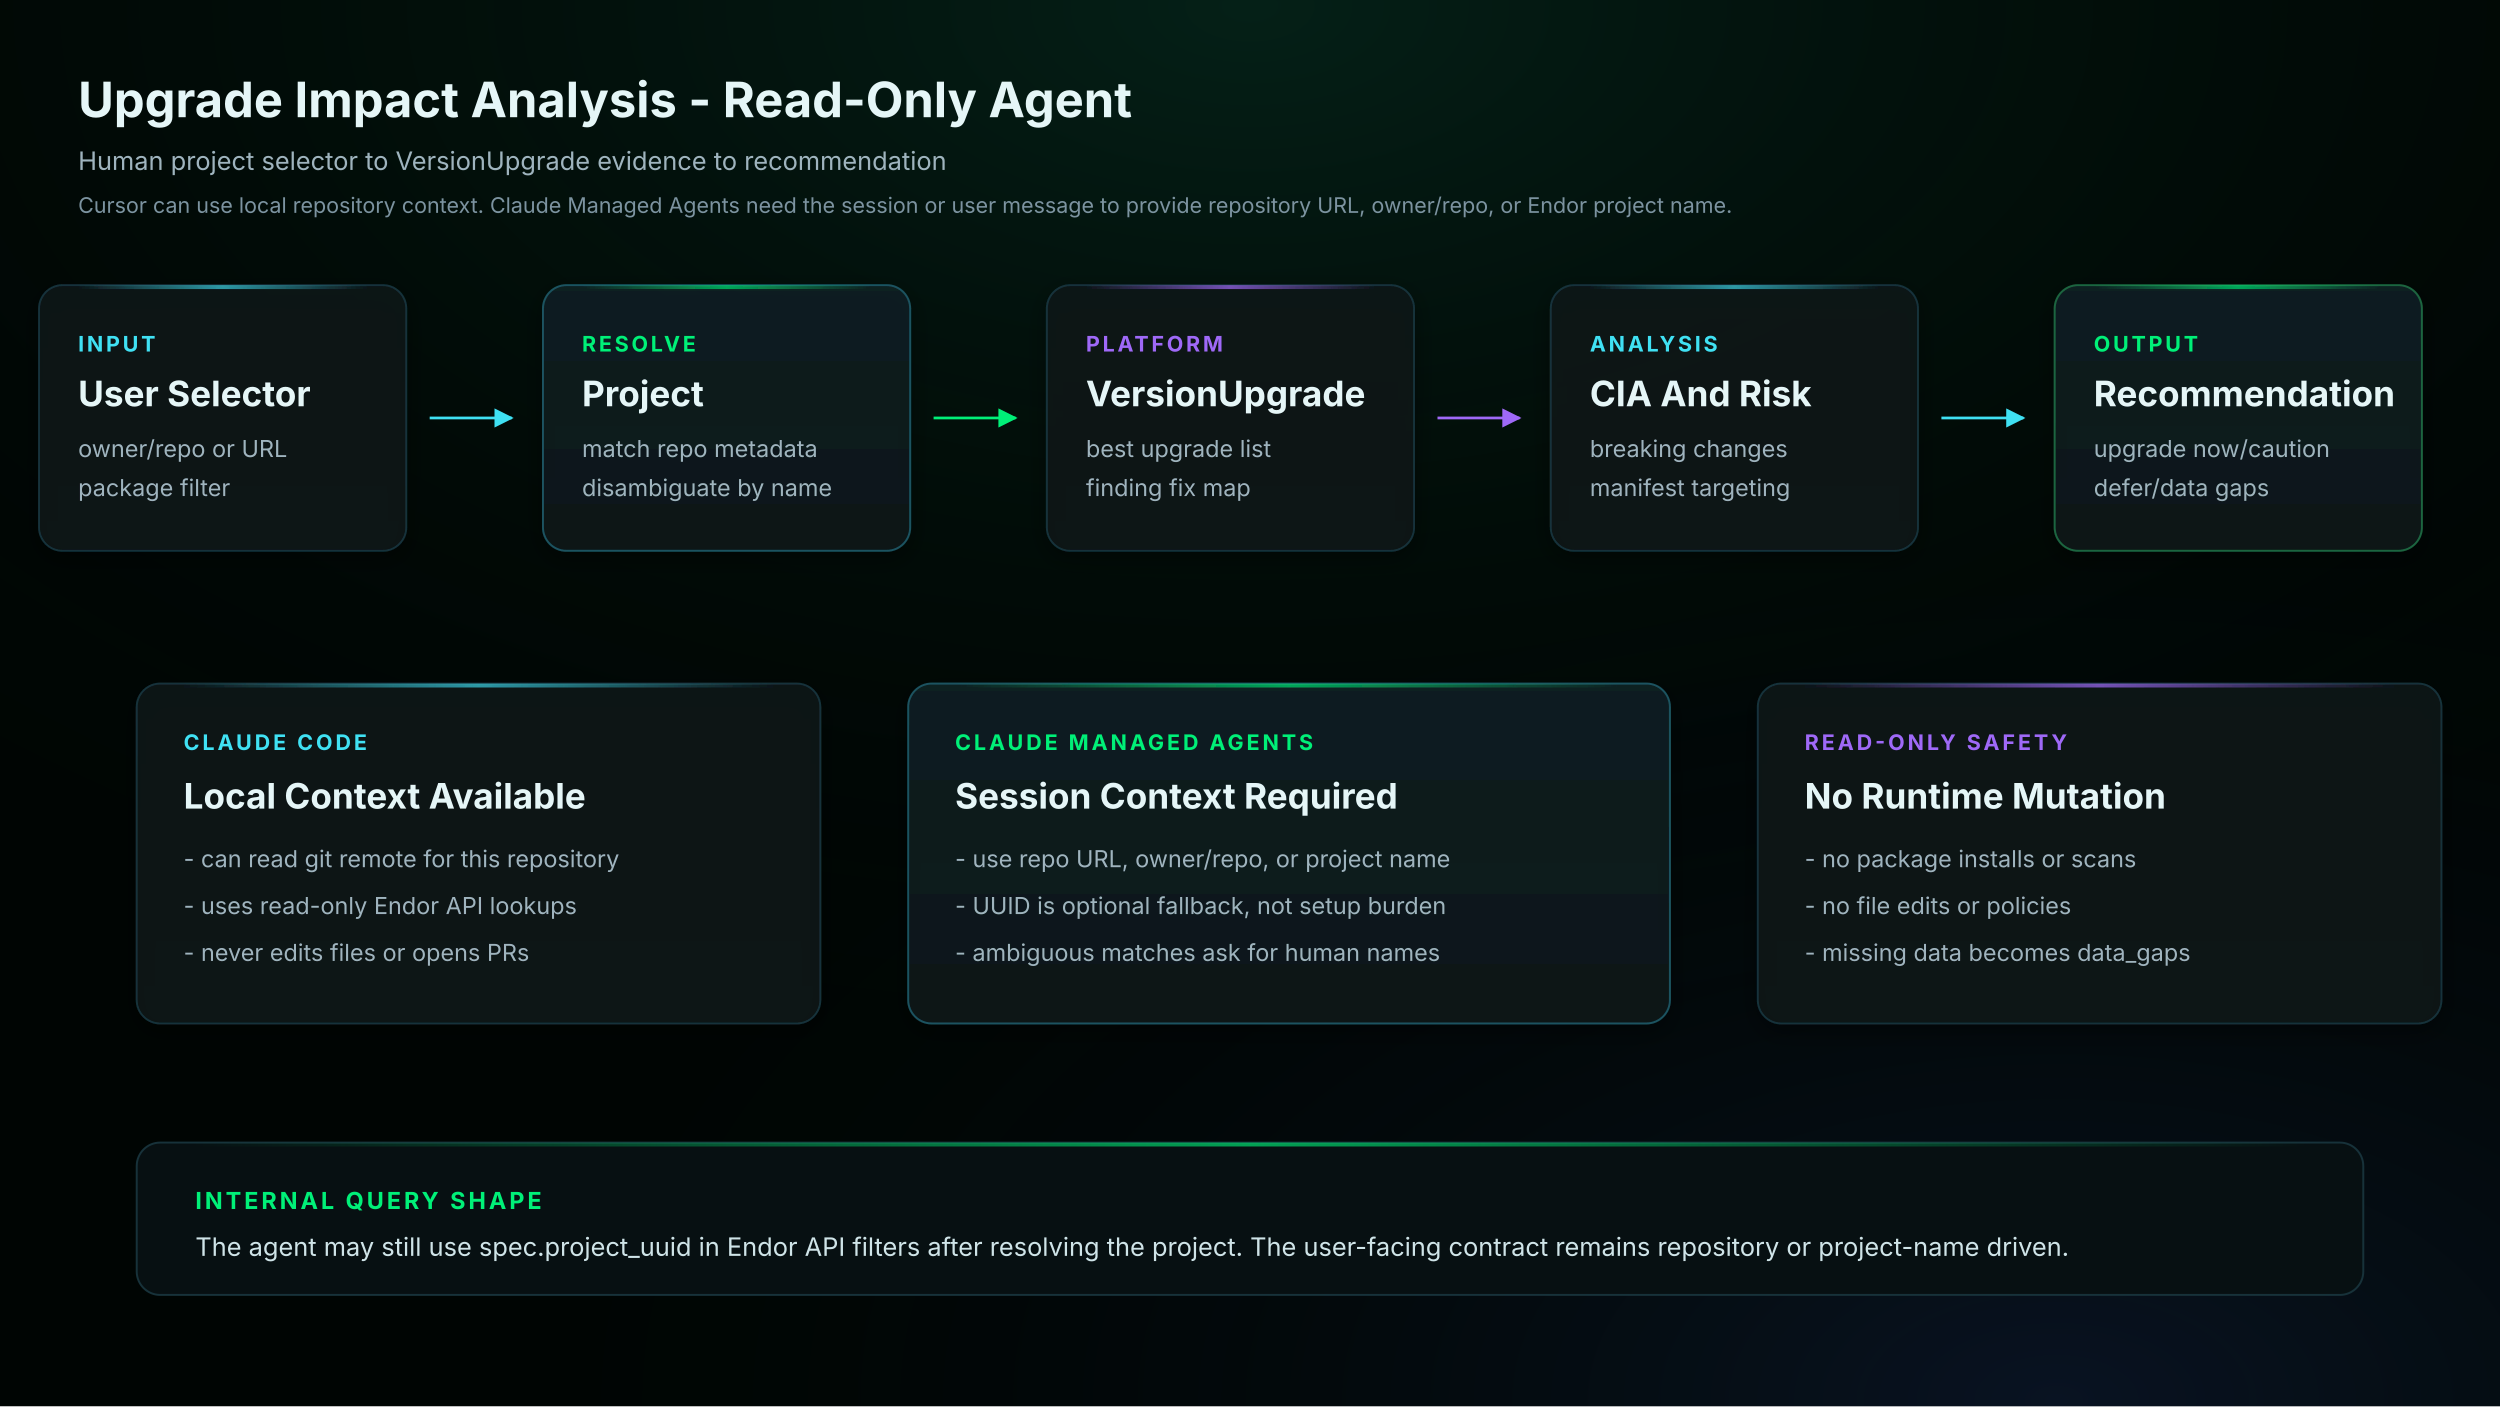
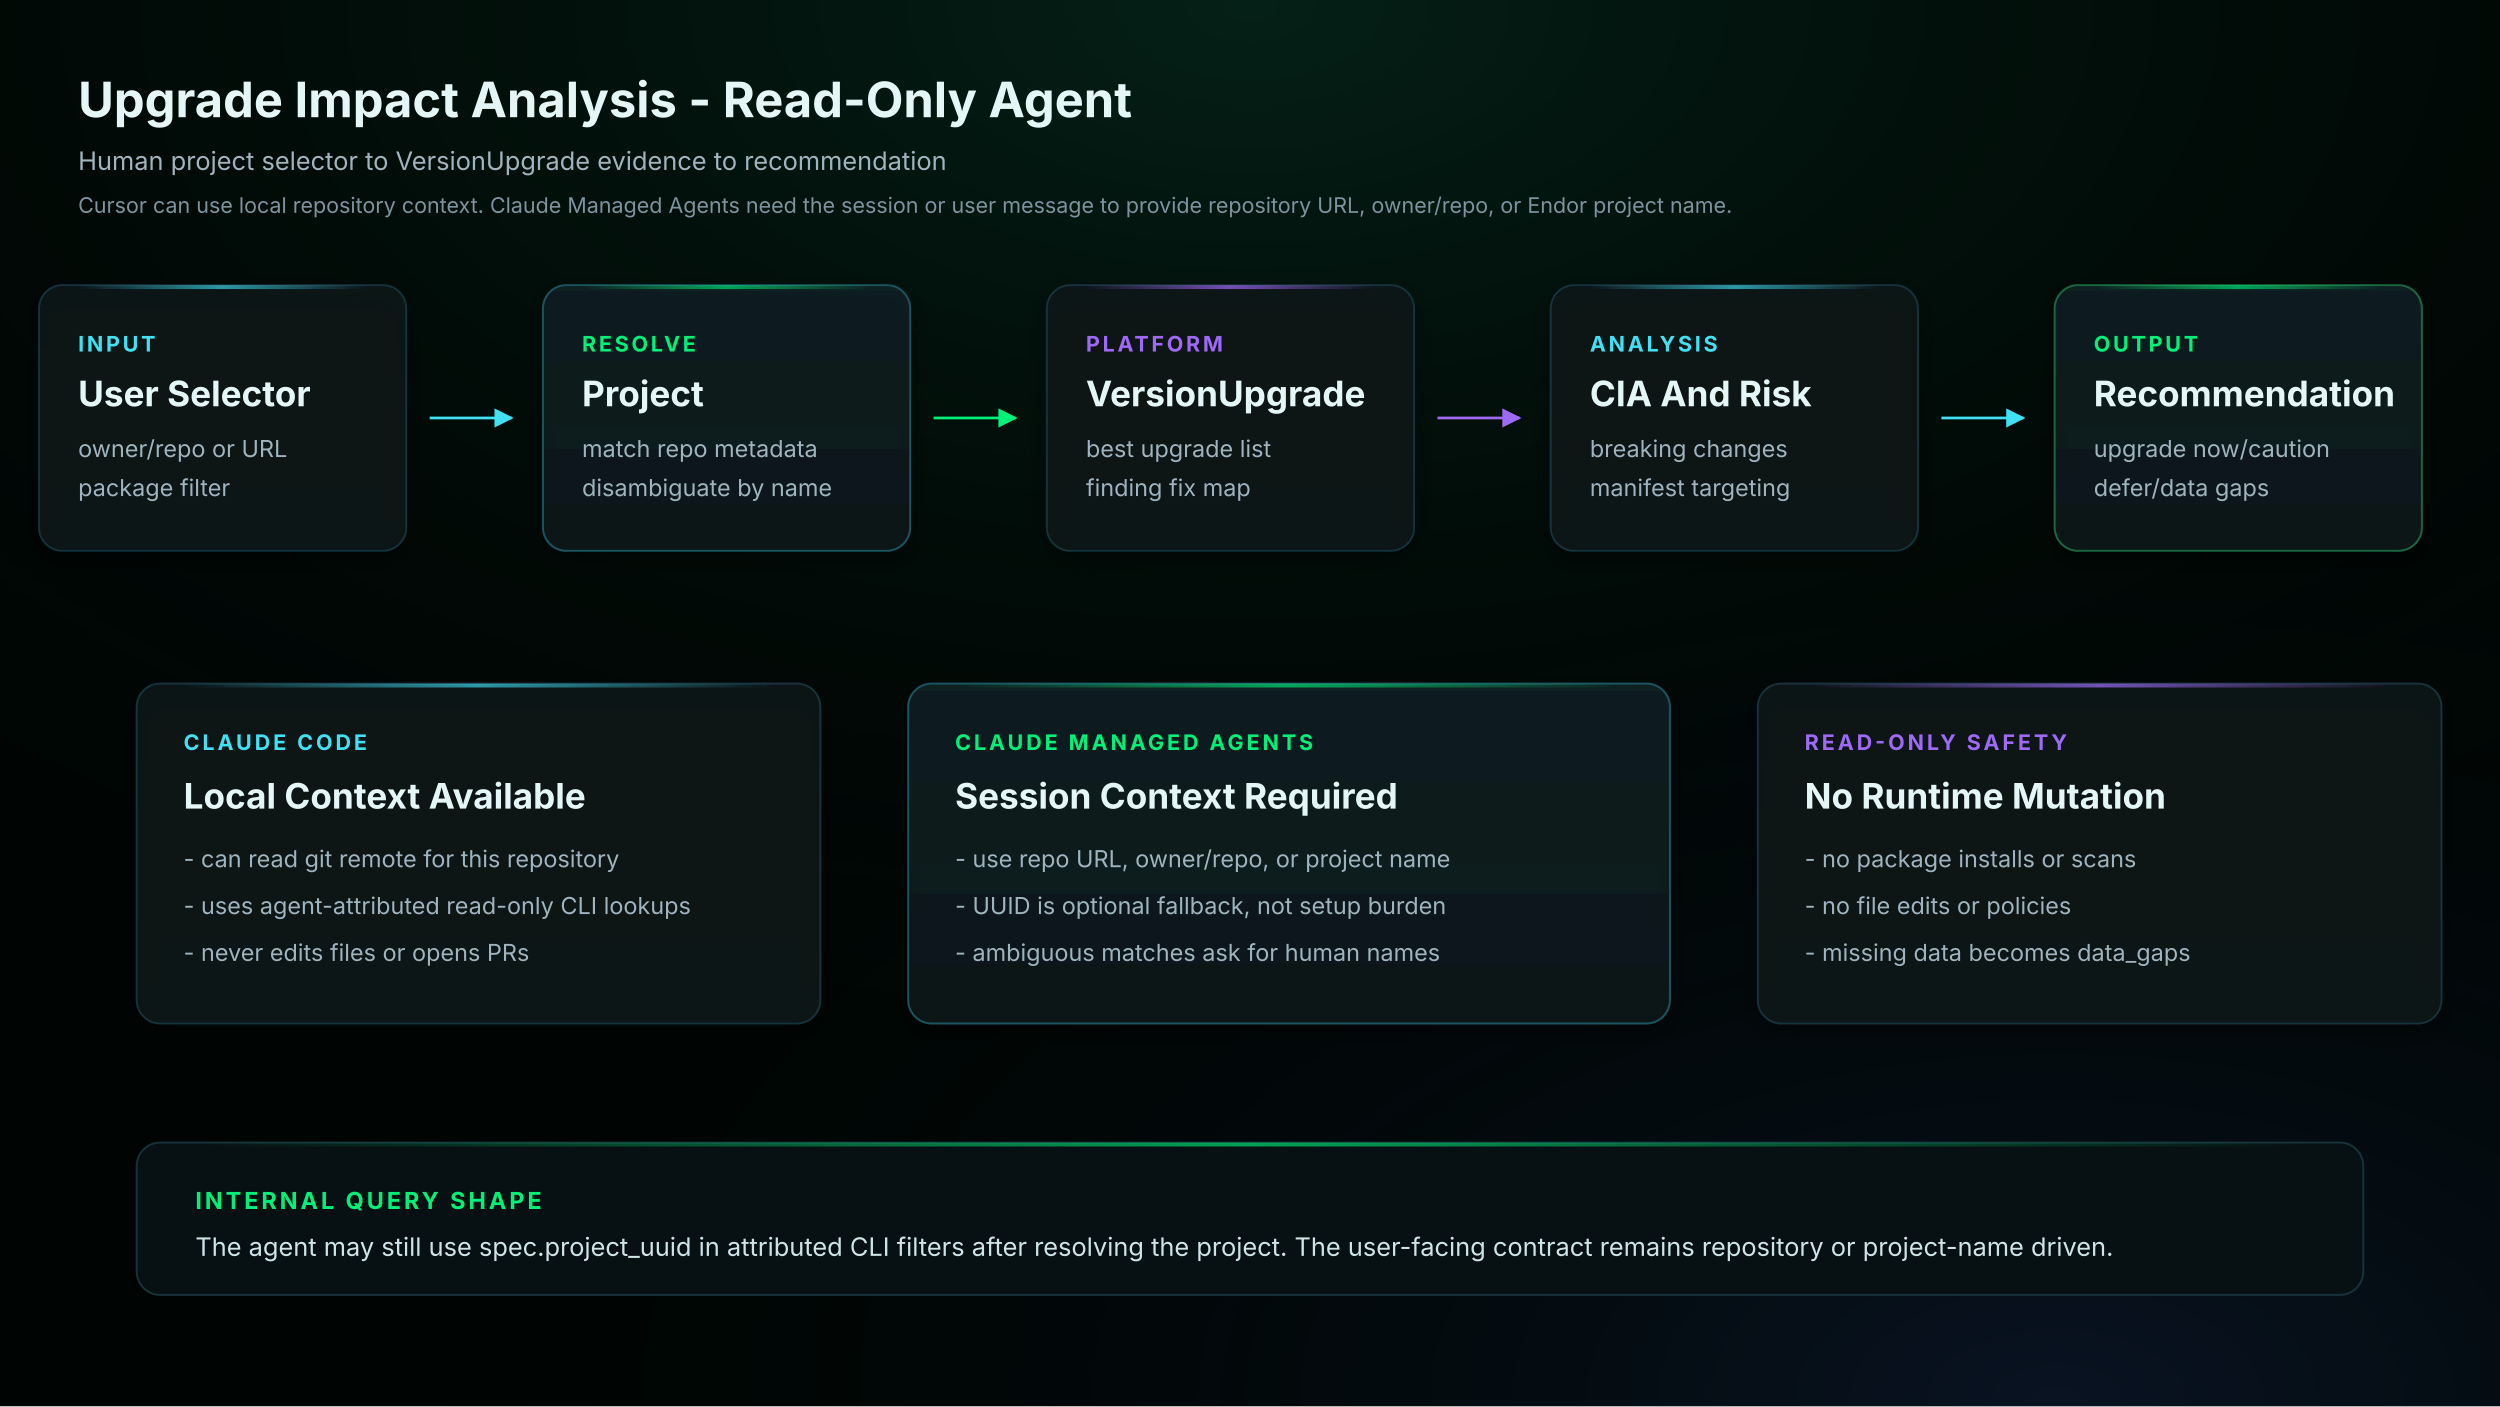
<svg xmlns="http://www.w3.org/2000/svg" viewBox="0 0 1280 720" font-family="-apple-system, BlinkMacSystemFont, 'Segoe UI', Inter, Geist, sans-serif">
  <defs>
    <radialGradient id="bgGlow" cx="50%" cy="0%" r="80%">
      <stop offset="0%" stop-color="#0a3d2c" stop-opacity="0.48" />
      <stop offset="100%" stop-color="#000503" stop-opacity="0" />
    </radialGradient>
    <radialGradient id="bgGlow2" cx="82%" cy="100%" r="65%">
      <stop offset="0%" stop-color="#1a2f5e" stop-opacity="0.34" />
      <stop offset="100%" stop-color="#000503" stop-opacity="0" />
    </radialGradient>
    <linearGradient id="cardGlass" x1="0%" y1="0%" x2="0%" y2="100%">
      <stop offset="0%" stop-color="#0d1518" stop-opacity="0.94" />
      <stop offset="100%" stop-color="#0a1112" stop-opacity="0.97" />
    </linearGradient>
    <linearGradient id="cardGlassActive" x1="0%" y1="0%" x2="0%" y2="100%">
      <stop offset="0%" stop-color="#0e2023" stop-opacity="0.96" />
      <stop offset="100%" stop-color="#091517" stop-opacity="0.98" />
    </linearGradient>
    <linearGradient id="hairline" x1="0%" y1="0%" x2="100%" y2="0%">
      <stop offset="0%" stop-color="#3fe1f3" stop-opacity="0" />
      <stop offset="50%" stop-color="#3fe1f3" stop-opacity="0.64" />
      <stop offset="100%" stop-color="#3fe1f3" stop-opacity="0" />
    </linearGradient>
    <linearGradient id="hairlineGreen" x1="0%" y1="0%" x2="100%" y2="0%">
      <stop offset="0%" stop-color="#00f078" stop-opacity="0" />
      <stop offset="50%" stop-color="#00f078" stop-opacity="0.64" />
      <stop offset="100%" stop-color="#00f078" stop-opacity="0" />
    </linearGradient>
    <linearGradient id="hairlinePurple" x1="0%" y1="0%" x2="100%" y2="0%">
      <stop offset="0%" stop-color="#9f69f7" stop-opacity="0" />
      <stop offset="50%" stop-color="#9f69f7" stop-opacity="0.70" />
      <stop offset="100%" stop-color="#9f69f7" stop-opacity="0" />
    </linearGradient>
    <filter id="cardShadow" x="-10%" y="-10%" width="120%" height="130%">
      <feGaussianBlur in="SourceAlpha" stdDeviation="6" />
      <feOffset dx="0" dy="4" />
      <feComponentTransfer>
        <feFuncA type="linear" slope="0.42" />
      </feComponentTransfer>
      <feMerge>
        <feMergeNode />
        <feMergeNode in="SourceGraphic" />
      </feMerge>
    </filter>
    <marker id="arrowCyan" viewBox="0 0 10 10" refX="9" refY="5" markerWidth="7" markerHeight="7" orient="auto-start-reverse">
      <path d="M 0 0 L 10 5 L 0 10 z" fill="#3fe1f3" />
    </marker>
    <marker id="arrowGreen" viewBox="0 0 10 10" refX="9" refY="5" markerWidth="7" markerHeight="7" orient="auto-start-reverse">
      <path d="M 0 0 L 10 5 L 0 10 z" fill="#00f078" />
    </marker>
    <marker id="arrowPurple" viewBox="0 0 10 10" refX="9" refY="5" markerWidth="7" markerHeight="7" orient="auto-start-reverse">
      <path d="M 0 0 L 10 5 L 0 10 z" fill="#9f69f7" />
    </marker>
  </defs>
  <rect width="1280" height="720" fill="#000503" />
  <rect width="1280" height="720" fill="url(#bgGlow)" />
  <rect width="1280" height="720" fill="url(#bgGlow2)" />
  <g transform="translate(40, 34)">
    <text x="0" y="26" font-size="25" font-weight="700" fill="#e5f6f7">Upgrade Impact Analysis - Read-Only Agent</text>
    <text x="0" y="53" font-size="13" fill="#9fb4be">Human project selector to VersionUpgrade evidence to recommendation</text>
    <text x="0" y="75" font-size="11" fill="#7c93a0">Cursor can use local repository context. Claude Managed Agents need the session or user message to provide repository URL, owner/repo, or Endor project name.</text>
  </g>
  <g transform="translate(20, 146)">
    <g filter="url(#cardShadow)">
      <rect width="188" height="136" rx="12" fill="url(#cardGlass)" stroke="#17323a" />
      <rect x="20" y="0" width="148" height="2" fill="url(#hairline)" />
      <text x="20" y="34" font-size="11" font-weight="700" fill="#3fe1f3" letter-spacing="1.4">INPUT</text>
      <text x="20" y="62" font-size="18" font-weight="700" fill="#e5f6f7">User Selector</text>
      <text x="20" y="88" font-size="12" fill="#9fb4be">owner/repo or URL</text>
      <text x="20" y="108" font-size="12" fill="#9fb4be">package filter</text>
    </g>
    <line x1="200" y1="68" x2="242" y2="68" stroke="#3fe1f3" stroke-width="1.4" marker-end="url(#arrowCyan)" />
    <g transform="translate(258,0)" filter="url(#cardShadow)">
      <rect width="188" height="136" rx="12" fill="url(#cardGlassActive)" stroke="#1c5360" />
      <rect x="20" y="0" width="148" height="2" fill="url(#hairlineGreen)" />
      <text x="20" y="34" font-size="11" font-weight="700" fill="#00f078" letter-spacing="1.4">RESOLVE</text>
      <text x="20" y="62" font-size="18" font-weight="700" fill="#e5f6f7">Project</text>
      <text x="20" y="88" font-size="12" fill="#9fb4be">match repo metadata</text>
      <text x="20" y="108" font-size="12" fill="#9fb4be">disambiguate by name</text>
    </g>
    <line x1="458" y1="68" x2="500" y2="68" stroke="#00f078" stroke-width="1.4" marker-end="url(#arrowGreen)" />
    <g transform="translate(516,0)" filter="url(#cardShadow)">
      <rect width="188" height="136" rx="12" fill="url(#cardGlass)" stroke="#17323a" />
      <rect x="20" y="0" width="148" height="2" fill="url(#hairlinePurple)" />
      <text x="20" y="34" font-size="11" font-weight="700" fill="#9f69f7" letter-spacing="1.4">PLATFORM</text>
      <text x="20" y="62" font-size="18" font-weight="700" fill="#e5f6f7">VersionUpgrade</text>
      <text x="20" y="88" font-size="12" fill="#9fb4be">best upgrade list</text>
      <text x="20" y="108" font-size="12" fill="#9fb4be">finding fix map</text>
    </g>
    <line x1="716" y1="68" x2="758" y2="68" stroke="#9f69f7" stroke-width="1.4" marker-end="url(#arrowPurple)" />
    <g transform="translate(774,0)" filter="url(#cardShadow)">
      <rect width="188" height="136" rx="12" fill="url(#cardGlass)" stroke="#17323a" />
      <rect x="20" y="0" width="148" height="2" fill="url(#hairline)" />
      <text x="20" y="34" font-size="11" font-weight="700" fill="#3fe1f3" letter-spacing="1.4">ANALYSIS</text>
      <text x="20" y="62" font-size="18" font-weight="700" fill="#e5f6f7">CIA And Risk</text>
      <text x="20" y="88" font-size="12" fill="#9fb4be">breaking changes</text>
      <text x="20" y="108" font-size="12" fill="#9fb4be">manifest targeting</text>
    </g>
    <line x1="974" y1="68" x2="1016" y2="68" stroke="#3fe1f3" stroke-width="1.4" marker-end="url(#arrowCyan)" />
    <g transform="translate(1032,0)" filter="url(#cardShadow)">
      <rect width="188" height="136" rx="12" fill="url(#cardGlassActive)" stroke="#1f6540" />
      <rect x="20" y="0" width="148" height="2" fill="url(#hairlineGreen)" />
      <text x="20" y="34" font-size="11" font-weight="700" fill="#00f078" letter-spacing="1.4">OUTPUT</text>
      <text x="20" y="62" font-size="18" font-weight="700" fill="#e5f6f7">Recommendation</text>
      <text x="20" y="88" font-size="12" fill="#9fb4be">upgrade now/caution</text>
      <text x="20" y="108" font-size="12" fill="#9fb4be">defer/data gaps</text>
    </g>
  </g>
  <g transform="translate(70, 350)">
    <g filter="url(#cardShadow)">
      <rect width="350" height="174" rx="12" fill="url(#cardGlass)" stroke="#17323a" />
      <rect x="24" y="0" width="302" height="2" fill="url(#hairline)" />
      <text x="24" y="34" font-size="11" font-weight="700" fill="#3fe1f3" letter-spacing="1.5">CLAUDE CODE</text>
      <text x="24" y="64" font-size="18" font-weight="700" fill="#e5f6f7">Local Context Available</text>
      <text x="24" y="94" font-size="12" fill="#9fb4be">- can read git remote for this repository</text>
-       <text x="24" y="118" font-size="12" fill="#9fb4be">- uses read-only Endor API lookups</text>
+       <text x="24" y="118" font-size="12" fill="#9fb4be">- uses agent-attributed read-only CLI lookups</text>
      <text x="24" y="142" font-size="12" fill="#9fb4be">- never edits files or opens PRs</text>
    </g>
    <g transform="translate(395,0)" filter="url(#cardShadow)">
      <rect width="390" height="174" rx="12" fill="url(#cardGlassActive)" stroke="#1c5360" />
      <rect x="24" y="0" width="342" height="2" fill="url(#hairlineGreen)" />
      <text x="24" y="34" font-size="11" font-weight="700" fill="#00f078" letter-spacing="1.5">CLAUDE MANAGED AGENTS</text>
      <text x="24" y="64" font-size="18" font-weight="700" fill="#e5f6f7">Session Context Required</text>
      <text x="24" y="94" font-size="12" fill="#9fb4be">- use repo URL, owner/repo, or project name</text>
      <text x="24" y="118" font-size="12" fill="#9fb4be">- UUID is optional fallback, not setup burden</text>
      <text x="24" y="142" font-size="12" fill="#9fb4be">- ambiguous matches ask for human names</text>
    </g>
    <g transform="translate(830,0)" filter="url(#cardShadow)">
      <rect width="350" height="174" rx="12" fill="url(#cardGlass)" stroke="#17323a" />
      <rect x="24" y="0" width="302" height="2" fill="url(#hairlinePurple)" />
      <text x="24" y="34" font-size="11" font-weight="700" fill="#9f69f7" letter-spacing="1.5">READ-ONLY SAFETY</text>
      <text x="24" y="64" font-size="18" font-weight="700" fill="#e5f6f7">No Runtime Mutation</text>
      <text x="24" y="94" font-size="12" fill="#9fb4be">- no package installs or scans</text>
      <text x="24" y="118" font-size="12" fill="#9fb4be">- no file edits or policies</text>
      <text x="24" y="142" font-size="12" fill="#9fb4be">- missing data becomes data_gaps</text>
    </g>
  </g>
  <g transform="translate(70, 585)">
    <rect width="1140" height="78" rx="12" fill="#071012" stroke="#17323a" />
    <rect x="30" y="0" width="1080" height="2" fill="url(#hairlineGreen)" />
    <text x="30" y="34" font-size="12" font-weight="700" fill="#00f078" letter-spacing="1.5">INTERNAL QUERY SHAPE</text>
-     <text x="30" y="58" font-size="13" fill="#cfe4e8">The agent may still use spec.project_uuid in Endor API filters after resolving the project. The user-facing contract remains repository or project-name driven.</text>
+     <text x="30" y="58" font-size="13" fill="#cfe4e8">The agent may still use spec.project_uuid in attributed CLI filters after resolving the project. The user-facing contract remains repository or project-name driven.</text>
  </g>
</svg>
